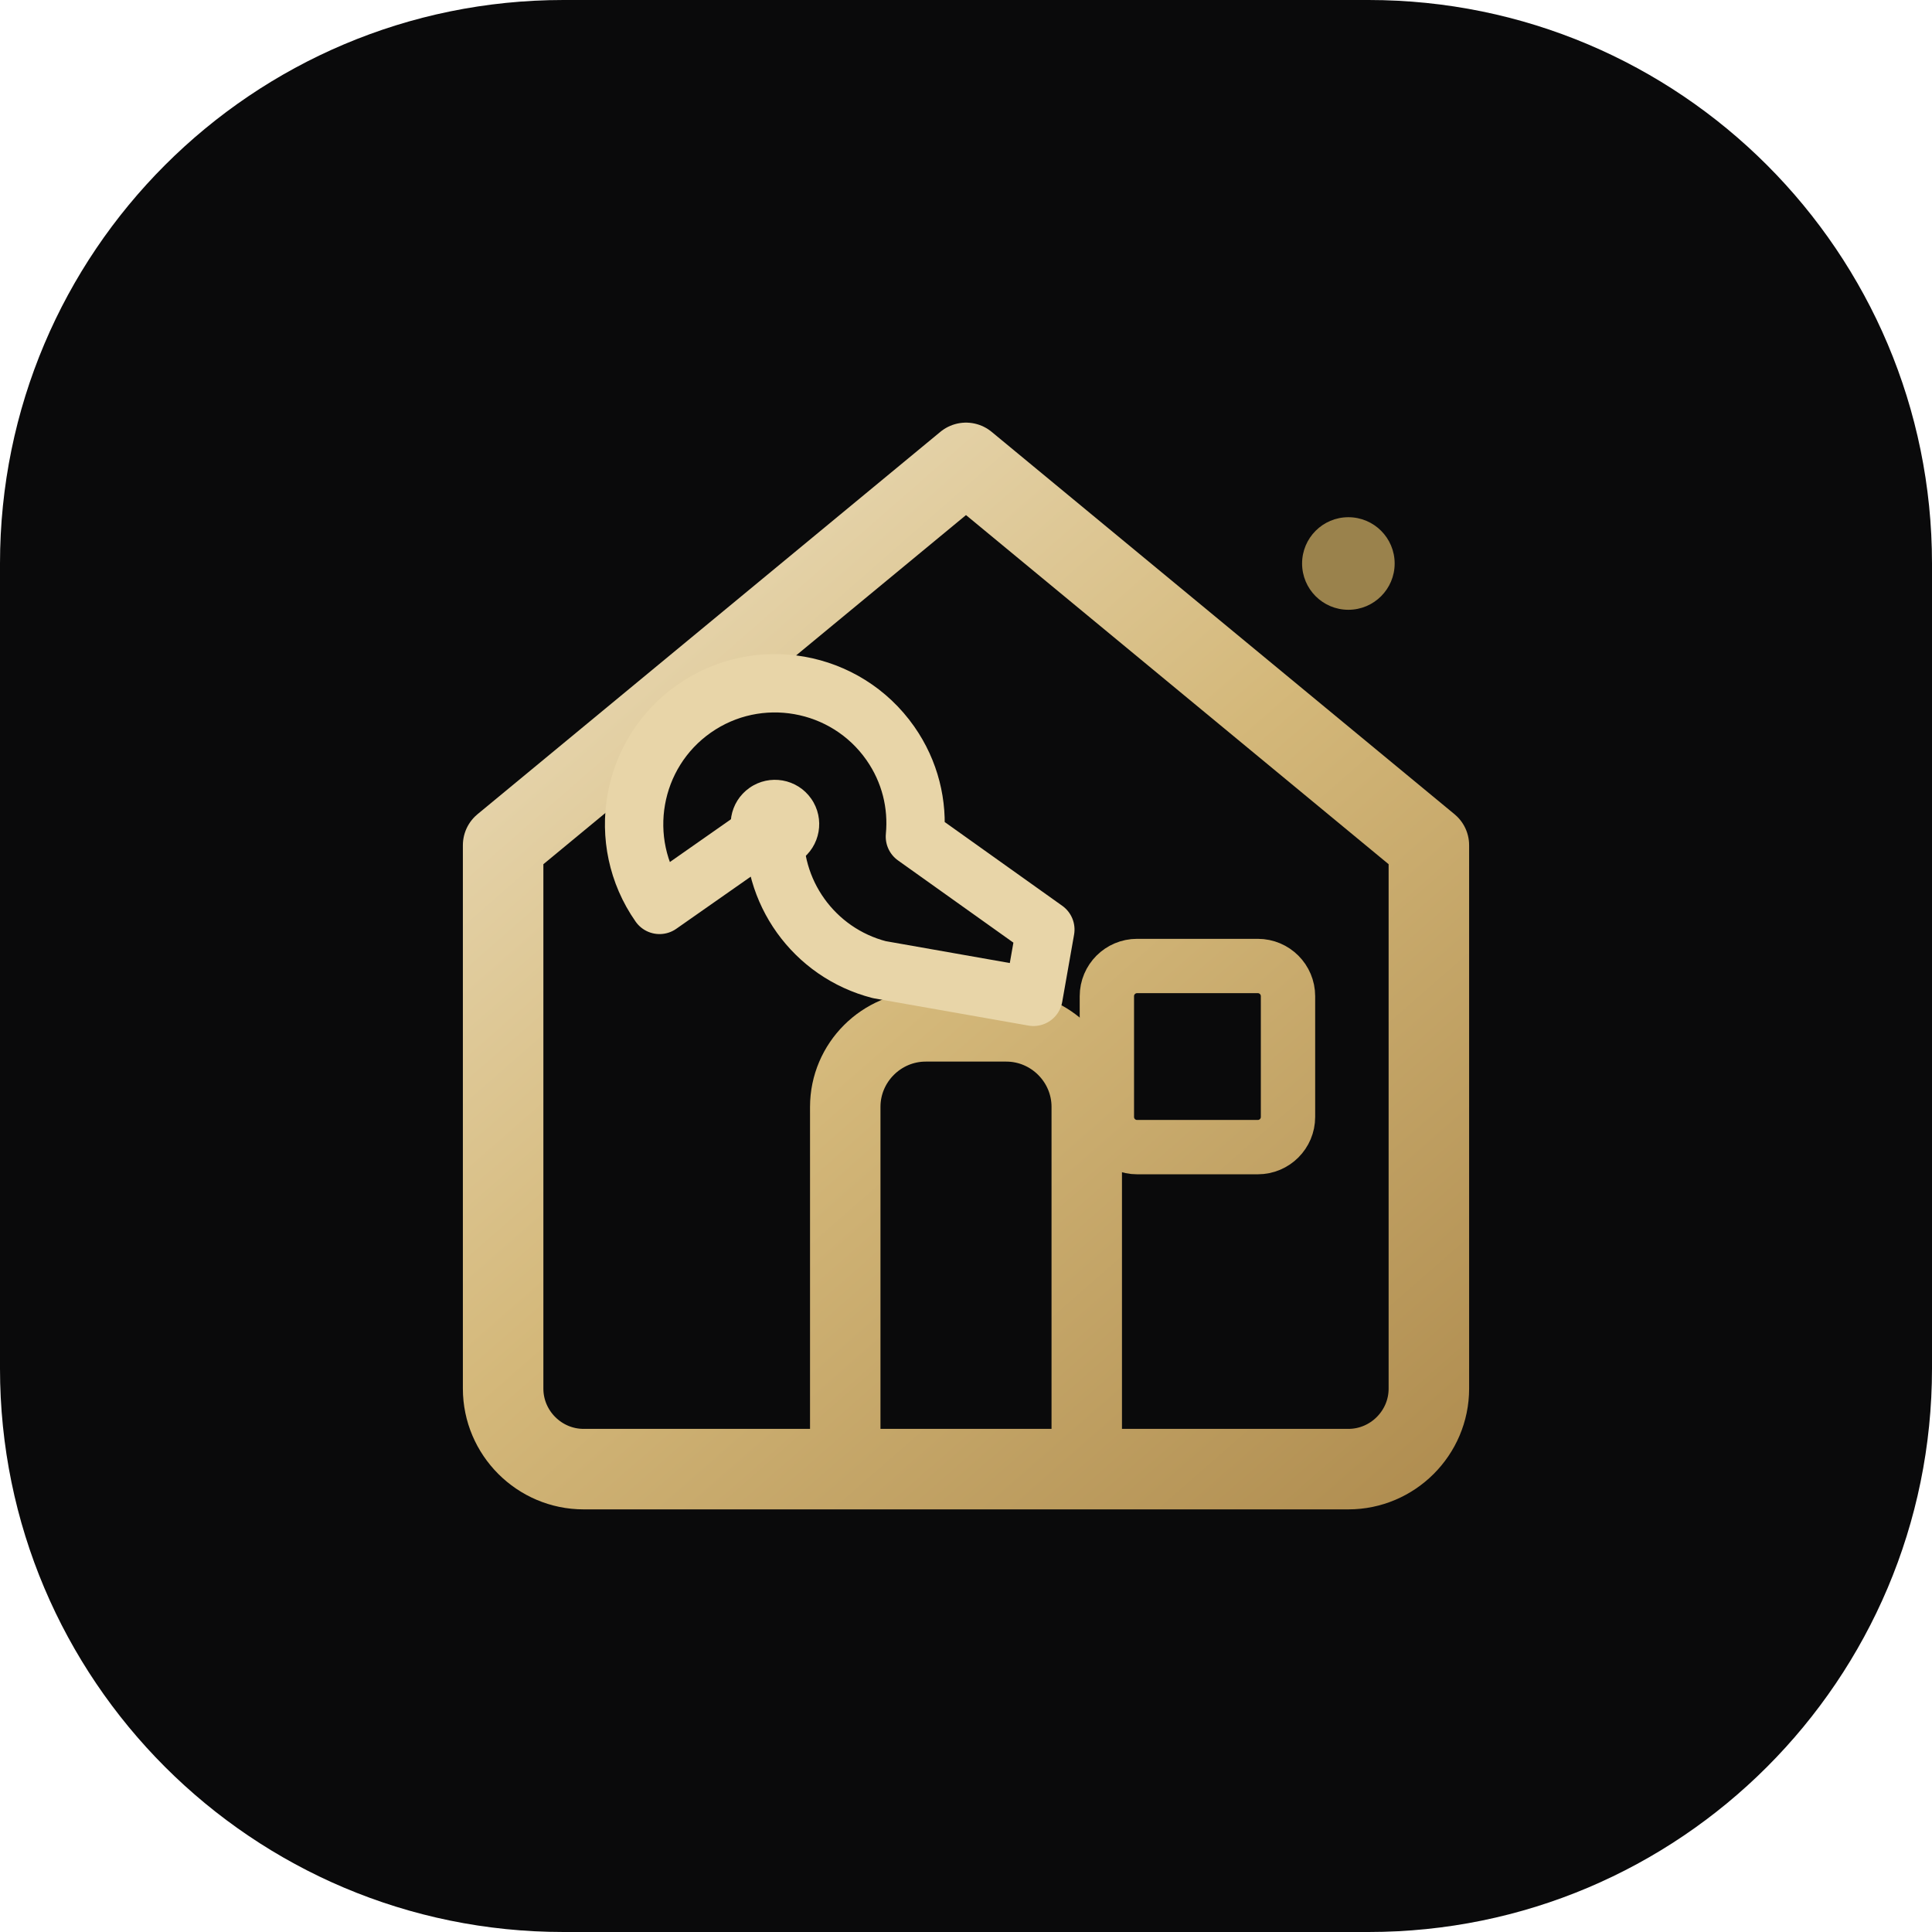
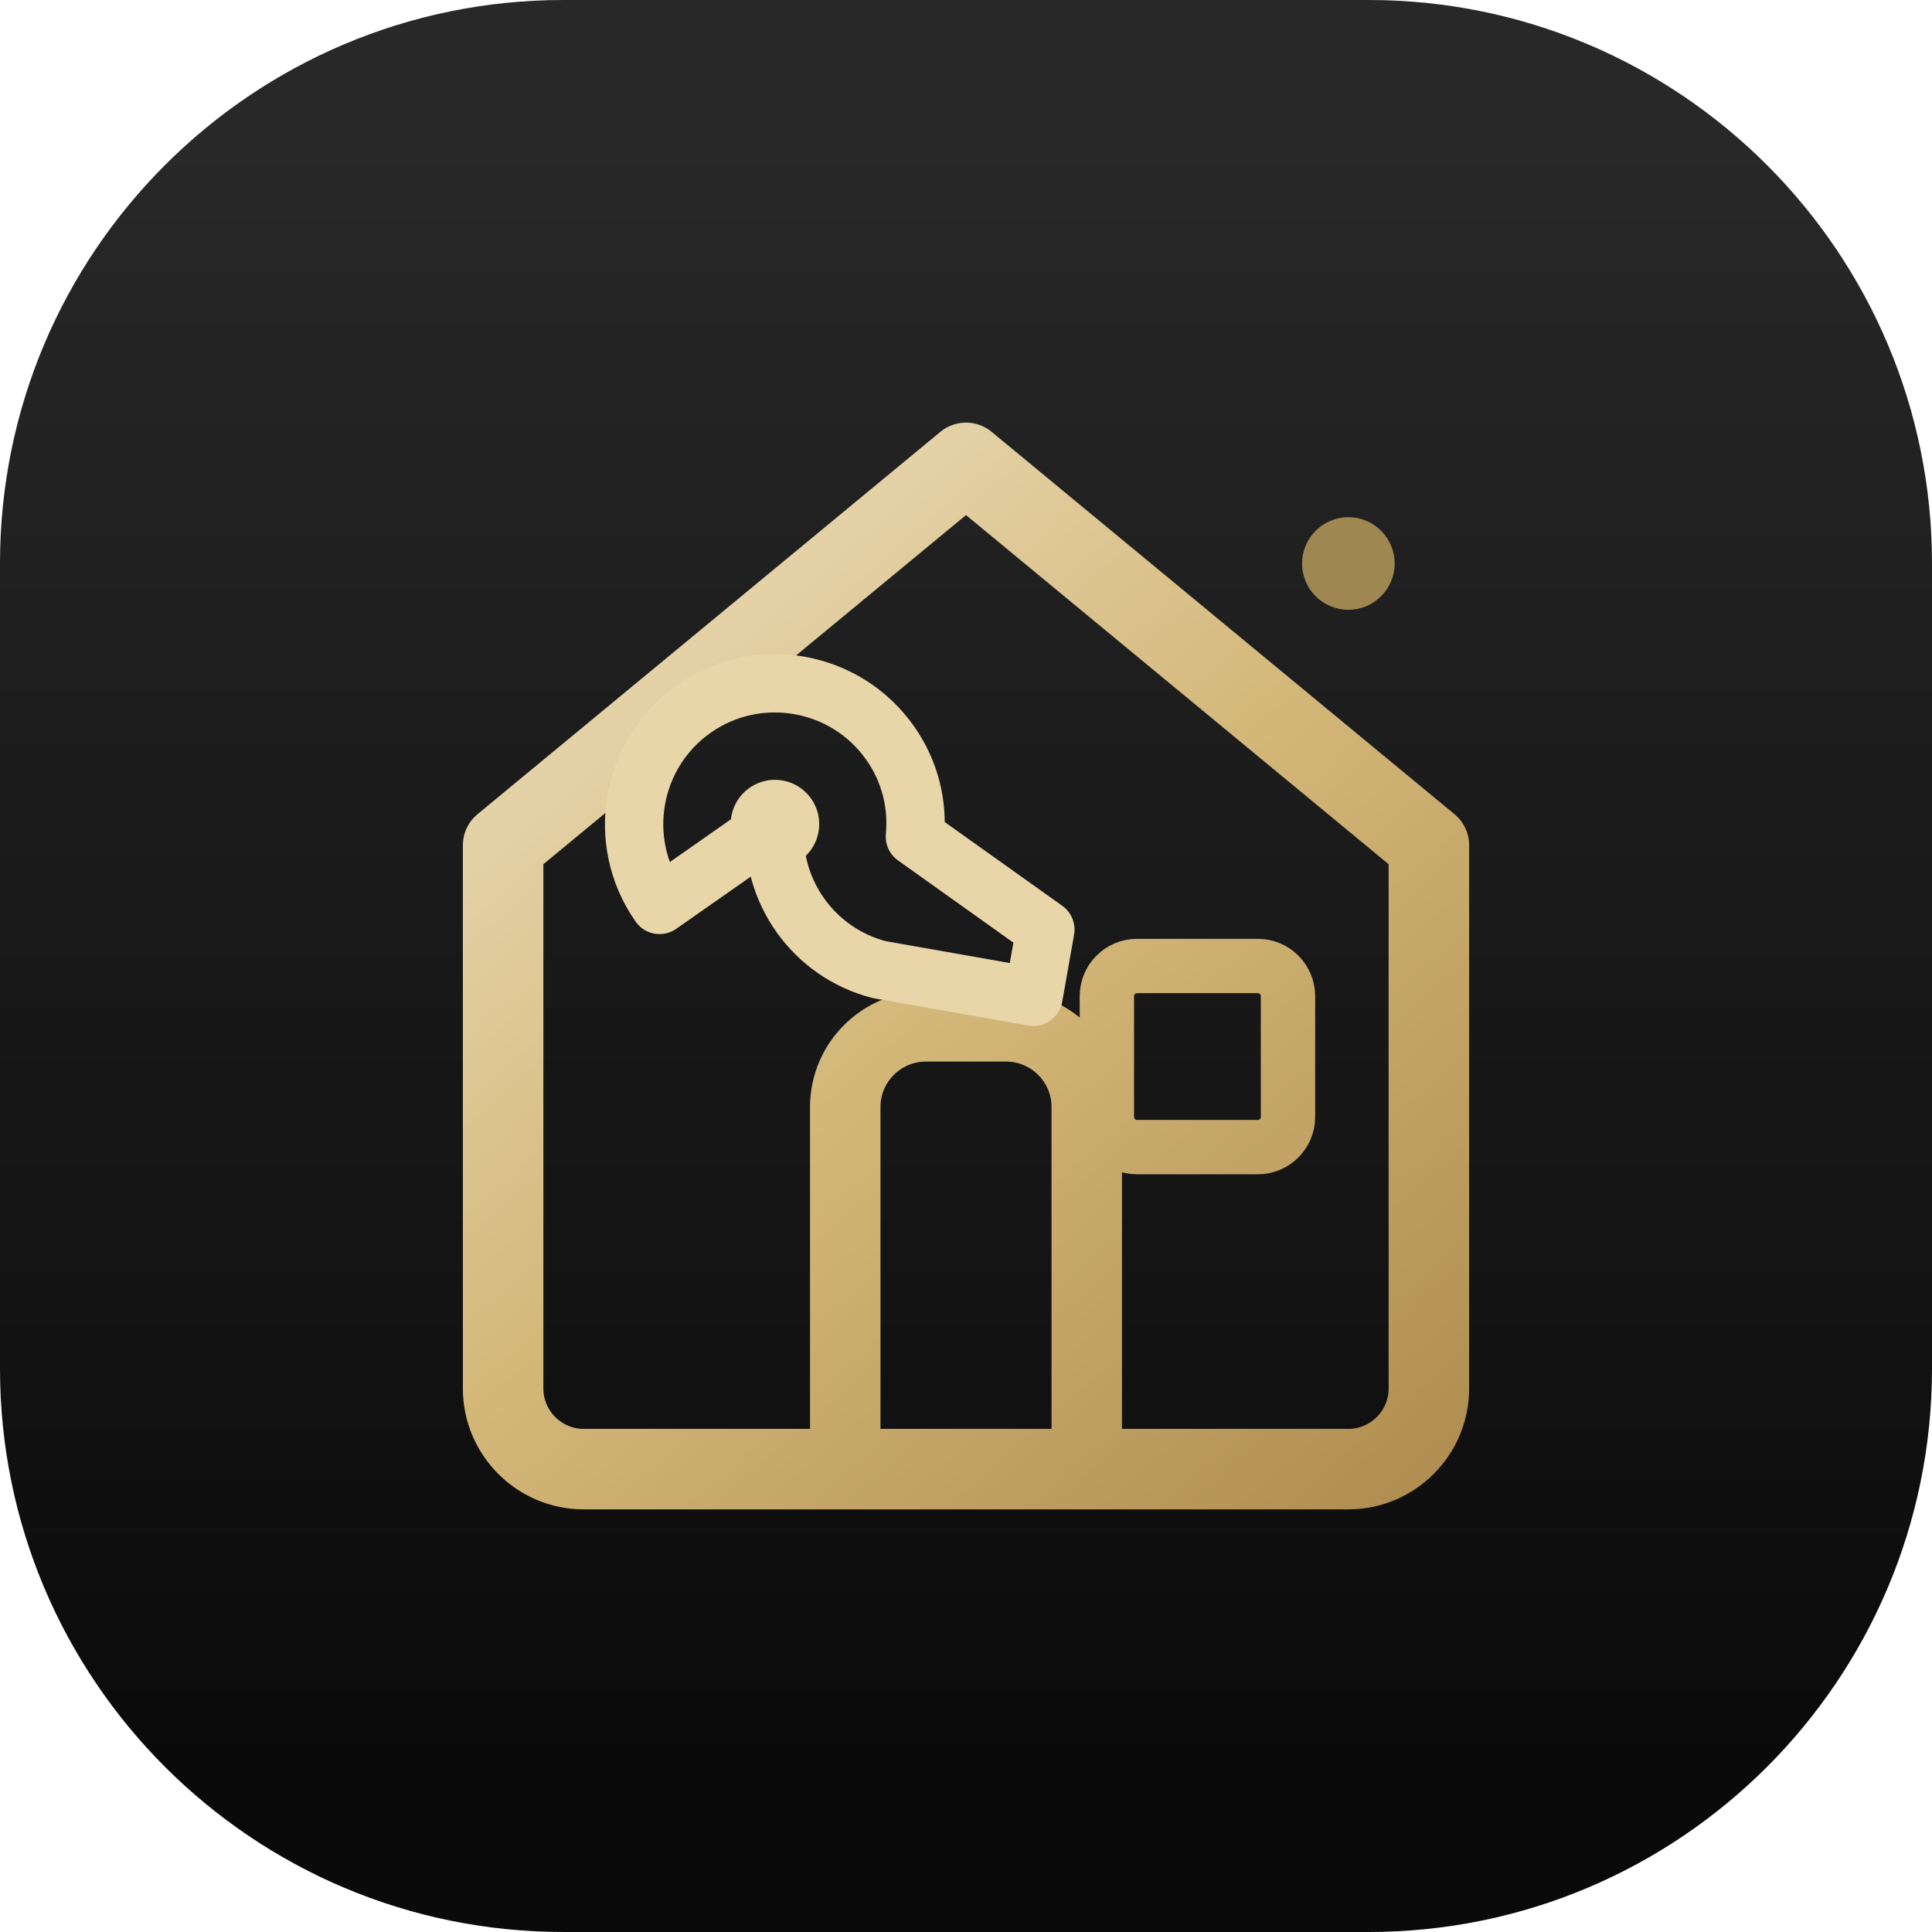
<svg xmlns="http://www.w3.org/2000/svg" viewBox="0 0 48 48" fill="none" role="img" aria-label="Zilo">
  <defs>
    <linearGradient id="ziloGold" x1="10" y1="8" x2="38" y2="40" gradientUnits="userSpaceOnUse">
      <stop stop-color="#F4EBD4" />
      <stop offset="0.5" stop-color="#D4B87A" />
      <stop offset="1" stop-color="#A88447" />
    </linearGradient>
    <linearGradient id="ziloTool" x1="30" y1="14" x2="38" y2="26" gradientUnits="userSpaceOnUse">
      <stop stop-color="#E8D5A8" />
      <stop offset="1" stop-color="#C9A962" />
    </linearGradient>
+     <linearGradient id="ziloSheen" x1="24" y1="4" x2="24" y2="44" gradientUnits="userSpaceOnUse">
+       <stop stop-color="#FFFFFF" stop-opacity="0.12" />
+       <stop offset="1" stop-color="#FFFFFF" stop-opacity="0" />
+     </linearGradient>
  </defs>
  <rect width="48" height="48" rx="14" fill="#0A0A0B" />
+   <rect width="48" height="48" rx="14" fill="url(#ziloSheen)" />
  <path d="M24 11.5L35.5 21v13.5c0 1.1-.9 2-2 2H14.5c-1.1 0-2-.9-2-2V21L24 11.5z" stroke="url(#ziloGold)" stroke-width="2" stroke-linejoin="round" fill="none" />
  <path d="M21 36.5V27.5c0-1.1.9-2 2-2h2c1.1 0 2 .9 2 2v9" stroke="url(#ziloGold)" stroke-width="1.75" stroke-linecap="round" />
  <rect x="27.5" y="24" width="4.5" height="4.5" rx="0.75" stroke="url(#ziloGold)" stroke-width="1.35" fill="none" />
  <g transform="translate(11, 13) rotate(-35 6 6)">
    <path d="M3.5 8.5c0-1.93 1.57-3.5 3.5-3.5s3.5 1.57 3.5 3.5c0 .86-.31 1.64-.83 2.25L11 14.5l-1.2 1.2-2.75-2.75A3.47 3.47 0 017 8.5z" stroke="url(#ziloTool)" stroke-width="1.45" stroke-linecap="round" stroke-linejoin="round" fill="none" />
    <circle cx="7" cy="8.5" r="1.1" fill="url(#ziloTool)" />
  </g>
  <circle cx="33.5" cy="14" r="1.15" fill="#C9A962" opacity="0.75" />
</svg>
